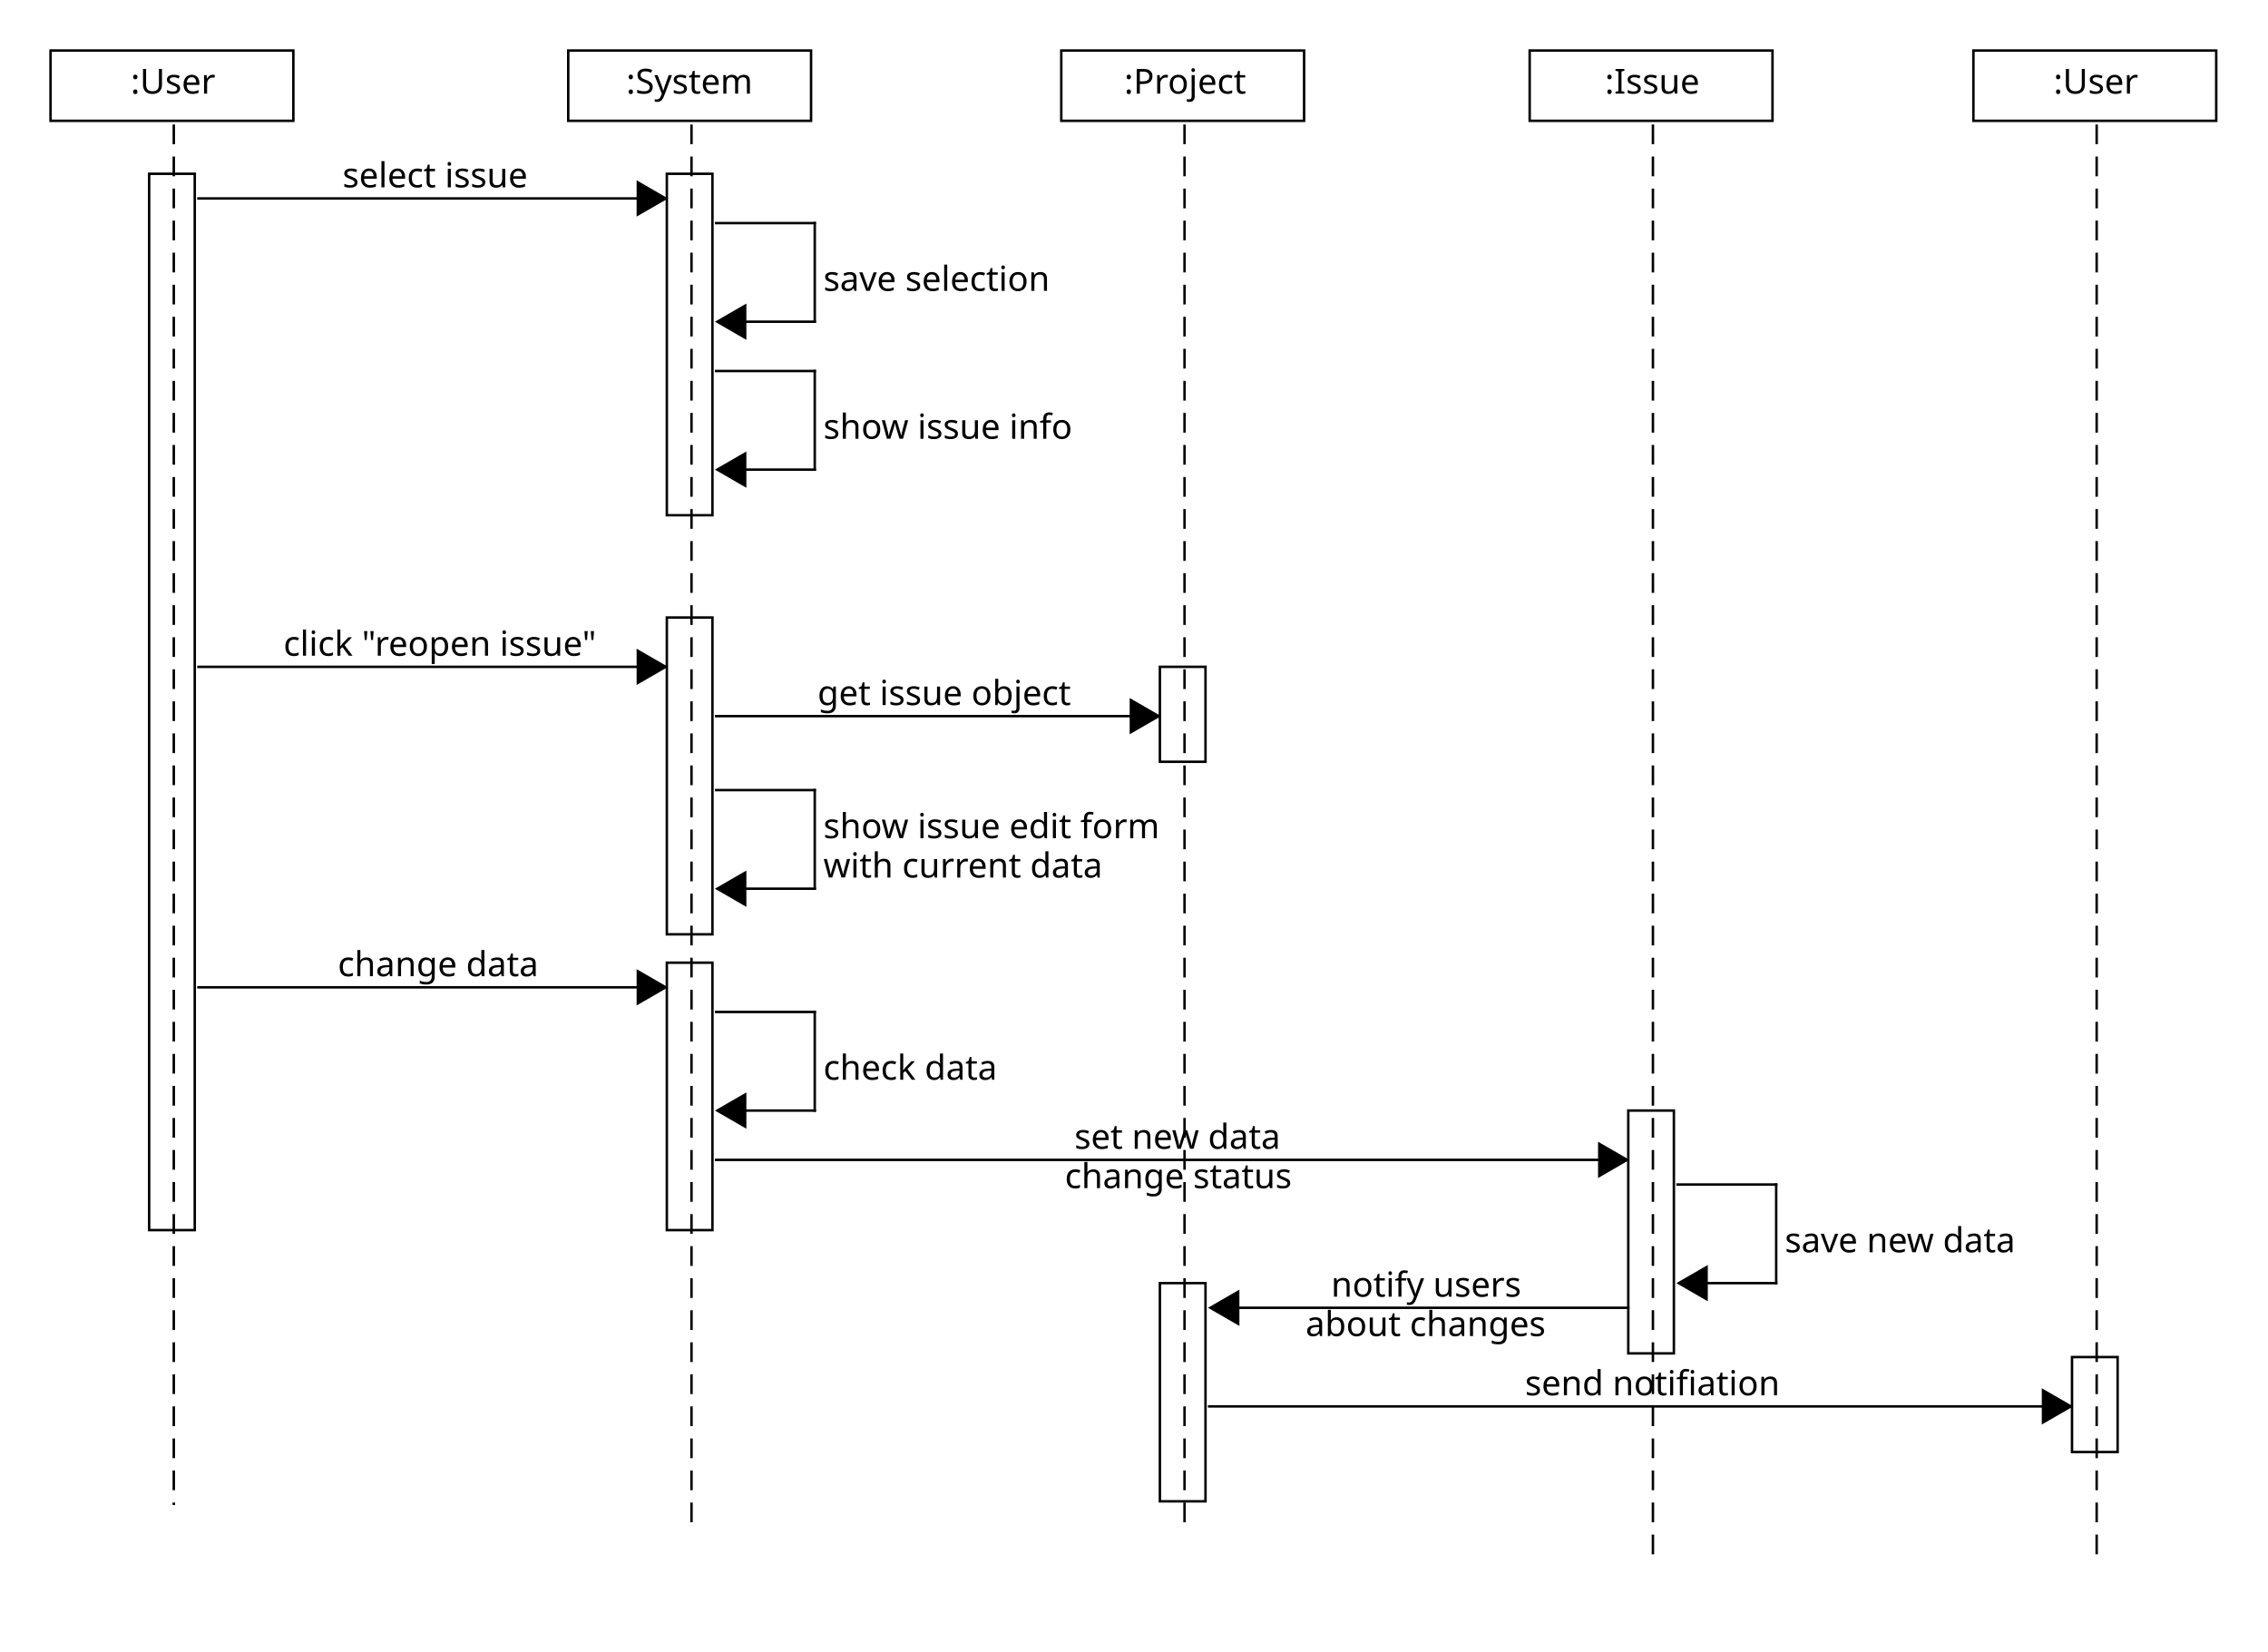
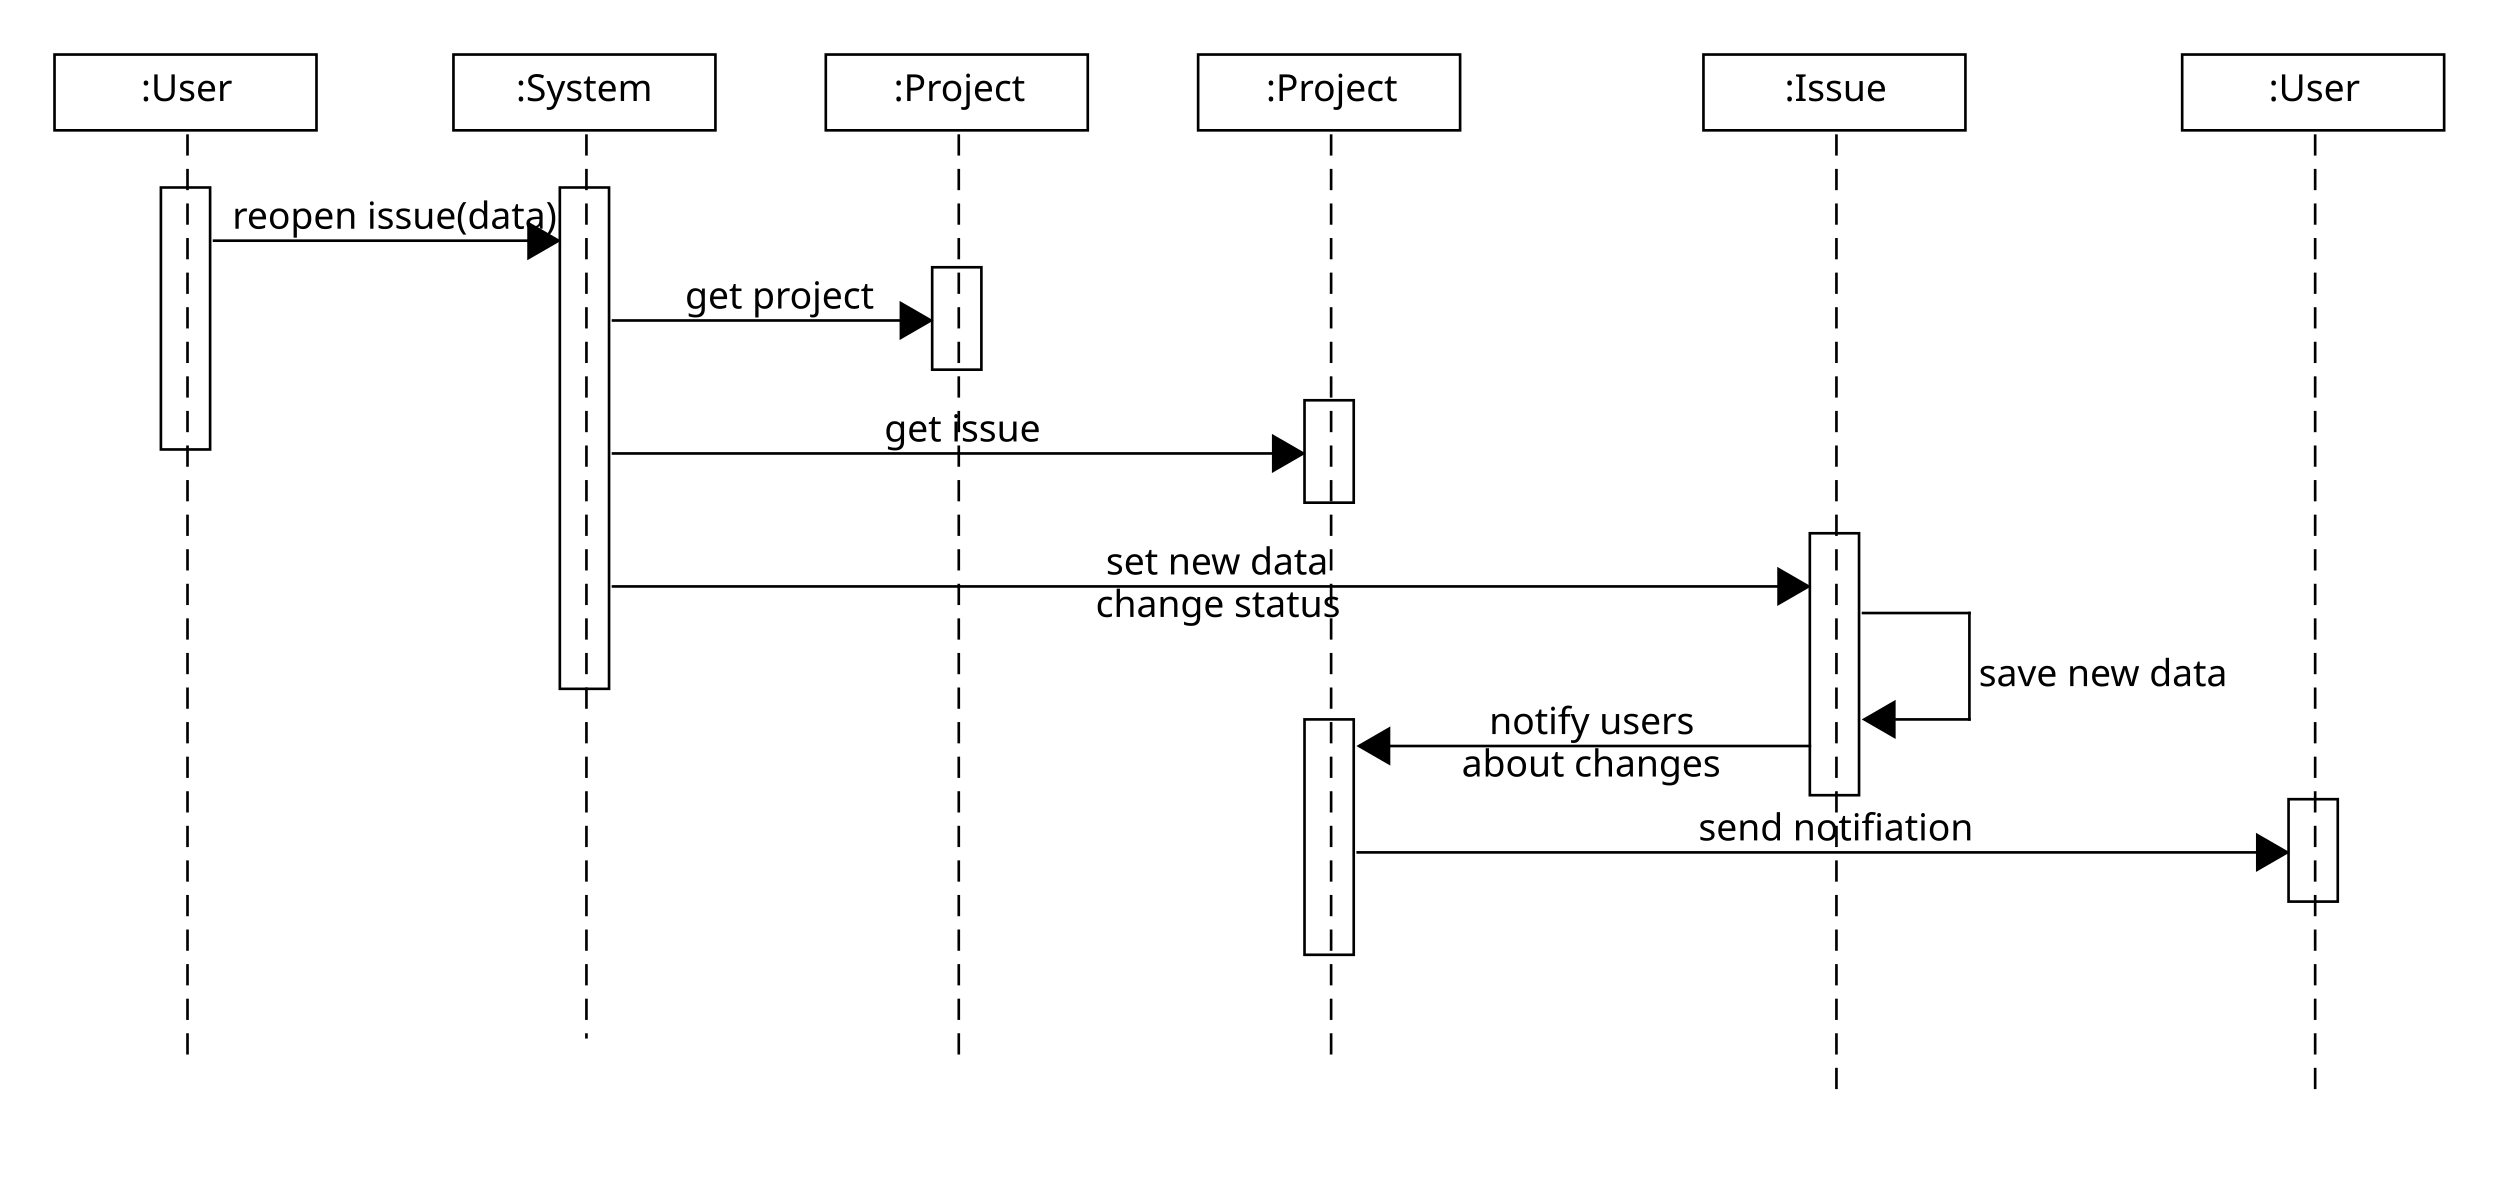
- <svg xmlns="http://www.w3.org/2000/svg" fill-opacity="1" color-rendering="auto" color-interpolation="auto" text-rendering="auto" stroke="black" stroke-linecap="square" width="920" stroke-miterlimit="10" shape-rendering="auto" stroke-opacity="1" fill="black" stroke-dasharray="none" font-weight="normal" stroke-width="1" viewBox="220 130 920 670" height="670" font-family="'Dialog'" font-style="normal" stroke-linejoin="miter" font-size="12px" stroke-dashoffset="0" image-rendering="auto">
+ <svg xmlns="http://www.w3.org/2000/svg" fill-opacity="1" color-rendering="auto" color-interpolation="auto" text-rendering="auto" stroke="black" stroke-linecap="square" width="940" stroke-miterlimit="10" shape-rendering="auto" stroke-opacity="1" fill="black" stroke-dasharray="none" font-weight="normal" stroke-width="1" viewBox="100 0 940 450" height="450" font-family="'Dialog'" font-style="normal" stroke-linejoin="miter" font-size="12px" stroke-dashoffset="0" image-rendering="auto">
  <defs id="genericDefs" />
  <g>
    <defs id="defs1">
      <clipPath clipPathUnits="userSpaceOnUse" id="clipPath1">
        <path d="M0 0 L2147483647 0 L2147483647 2147483647 L0 2147483647 L0 0 Z" />
      </clipPath>
      <clipPath clipPathUnits="userSpaceOnUse" id="clipPath2">
        <path d="M0 0 L0 30 L100 30 L100 0 Z" />
      </clipPath>
      <clipPath clipPathUnits="userSpaceOnUse" id="clipPath3">
        <path d="M0 0 L0 40 L20 40 L20 0 Z" />
      </clipPath>
      <clipPath clipPathUnits="userSpaceOnUse" id="clipPath4">
-         <path d="M0 0 L0 610 L30 610 L30 0 Z" />
+         <path d="M0 0 L0 380 L30 380 L30 0 Z" />
      </clipPath>
      <clipPath clipPathUnits="userSpaceOnUse" id="clipPath5">
-         <path d="M0 0 L0 600 L30 600 L30 0 Z" />
+         <path d="M0 0 L0 390 L30 390 L30 0 Z" />
      </clipPath>
      <clipPath clipPathUnits="userSpaceOnUse" id="clipPath6">
        <path d="M0 0 L0 90 L20 90 L20 0 Z" />
      </clipPath>
      <clipPath clipPathUnits="userSpaceOnUse" id="clipPath7">
        <path d="M0 0 L0 100 L20 100 L20 0 Z" />
      </clipPath>
      <clipPath clipPathUnits="userSpaceOnUse" id="clipPath8">
-         <path d="M0 0 L0 110 L20 110 L20 0 Z" />
+         <path d="M0 0 L0 190 L20 190 L20 0 Z" />
      </clipPath>
      <clipPath clipPathUnits="userSpaceOnUse" id="clipPath9">
-         <path d="M0 0 L0 130 L20 130 L20 0 Z" />
+         <path d="M0 0 L0 370 L30 370 L30 0 Z" />
      </clipPath>
      <clipPath clipPathUnits="userSpaceOnUse" id="clipPath10">
-         <path d="M0 0 L0 140 L20 140 L20 0 Z" />
+         <path d="M0 0 L0 40 L150 40 L150 0 Z" />
      </clipPath>
      <clipPath clipPathUnits="userSpaceOnUse" id="clipPath11">
-         <path d="M0 0 L0 430 L20 430 L20 0 Z" />
+         <path d="M0 0 L0 40 L380 40 L380 0 Z" />
      </clipPath>
      <clipPath clipPathUnits="userSpaceOnUse" id="clipPath12">
-         <path d="M0 0 L0 40 L380 40 L380 0 Z" />
+         <path d="M0 0 L0 40 L290 40 L290 0 Z" />
      </clipPath>
      <clipPath clipPathUnits="userSpaceOnUse" id="clipPath13">
-         <path d="M0 0 L0 40 L210 40 L210 0 Z" />
+         <path d="M0 0 L0 50 L200 50 L200 0 Z" />
      </clipPath>
      <clipPath clipPathUnits="userSpaceOnUse" id="clipPath14">
-         <path d="M0 0 L0 50 L200 50 L200 0 Z" />
+         <path d="M0 0 L0 70 L160 70 L160 0 Z" />
      </clipPath>
      <clipPath clipPathUnits="userSpaceOnUse" id="clipPath15">
-         <path d="M0 0 L0 70 L160 70 L160 0 Z" />
+         <path d="M0 0 L0 50 L480 50 L480 0 Z" />
      </clipPath>
      <clipPath clipPathUnits="userSpaceOnUse" id="clipPath16">
-         <path d="M0 0 L0 50 L400 50 L400 0 Z" />
-       </clipPath>
-       <clipPath clipPathUnits="userSpaceOnUse" id="clipPath17">
-         <path d="M0 0 L0 70 L140 70 L140 0 Z" />
-       </clipPath>
-       <clipPath clipPathUnits="userSpaceOnUse" id="clipPath18">
-         <path d="M0 0 L0 40 L220 40 L220 0 Z" />
-       </clipPath>
-       <clipPath clipPathUnits="userSpaceOnUse" id="clipPath19">
-         <path d="M0 0 L0 70 L190 70 L190 0 Z" />
-       </clipPath>
-       <clipPath clipPathUnits="userSpaceOnUse" id="clipPath20">
-         <path d="M0 0 L0 590 L30 590 L30 0 Z" />
+         <path d="M0 0 L0 40 L160 40 L160 0 Z" />
      </clipPath>
    </defs>
-     <g fill="rgb(255,255,255)" fill-opacity="0" transform="translate(1020,150)" stroke-opacity="0" stroke="rgb(255,255,255)">
-       <rect x="0.5" width="98.5" height="28.5" y="0.5" clip-path="url(#clipPath2)" stroke="none" />
-     </g>
-     <g transform="translate(1020,150)">
+     <g fill="rgb(255,255,255)" fill-opacity="0" transform="translate(920,20)" stroke-opacity="0" stroke="rgb(255,255,255)">
+       <rect x="0.5" width="98.5" height="28.5" y="0.5" clip-path="url(#clipPath2)" stroke="none" />
+     </g>
+     <g transform="translate(920,20)">
      <rect fill="none" x="0.5" width="98.5" height="28.5" y="0.5" clip-path="url(#clipPath2)" />
      <text x="33" font-size="14px" y="17.969" clip-path="url(#clipPath2)" font-family="sans-serif" stroke="none" xml:space="preserve">:User</text>
    </g>
-     <g fill="rgb(255,255,255)" fill-opacity="0" transform="translate(840,150)" stroke-opacity="0" stroke="rgb(255,255,255)">
-       <rect x="0.5" width="98.5" height="28.5" y="0.5" clip-path="url(#clipPath2)" stroke="none" />
-     </g>
-     <g transform="translate(840,150)">
+     <g fill="rgb(255,255,255)" fill-opacity="0" transform="translate(740,20)" stroke-opacity="0" stroke="rgb(255,255,255)">
+       <rect x="0.5" width="98.5" height="28.5" y="0.5" clip-path="url(#clipPath2)" stroke="none" />
+     </g>
+     <g transform="translate(740,20)">
      <rect fill="none" x="0.5" width="98.5" height="28.5" y="0.5" clip-path="url(#clipPath2)" />
      <text x="31" font-size="14px" y="17.969" clip-path="url(#clipPath2)" font-family="sans-serif" stroke="none" xml:space="preserve">:Issue</text>
    </g>
-     <g fill="rgb(255,255,255)" fill-opacity="0" transform="translate(1060,680)" stroke-opacity="0" stroke="rgb(255,255,255)">
+     <g fill="rgb(255,255,255)" fill-opacity="0" transform="translate(450,100)" stroke-opacity="0" stroke="rgb(255,255,255)">
      <rect x="0.5" width="18.5" height="38.5" y="0.5" clip-path="url(#clipPath3)" stroke="none" />
    </g>
-     <g transform="translate(1060,680)">
+     <g transform="translate(450,100)">
      <rect fill="none" x="0.5" width="18.5" height="38.5" y="0.5" clip-path="url(#clipPath3)" />
    </g>
-     <g stroke-dasharray="8,5" stroke-miterlimit="5" transform="translate(1060,170)" stroke-linecap="butt">
-       <path fill="none" d="M10.5 10.5 L10.5 590.5" clip-path="url(#clipPath4)" />
-     </g>
-     <g fill="rgb(255,255,255)" fill-opacity="0" transform="translate(690,400)" stroke-opacity="0" stroke="rgb(255,255,255)">
+     <g stroke-dasharray="8,5" stroke-miterlimit="5" transform="translate(450,40)" stroke-linecap="butt">
+       <path fill="none" d="M10.5 10.5 L10.5 360.5" clip-path="url(#clipPath4)" />
+     </g>
+     <g fill="rgb(255,255,255)" fill-opacity="0" transform="translate(410,20)" stroke-opacity="0" stroke="rgb(255,255,255)">
+       <rect x="0.5" width="98.5" height="28.5" y="0.5" clip-path="url(#clipPath2)" stroke="none" />
+     </g>
+     <g transform="translate(410,20)">
+       <rect fill="none" x="0.5" width="98.5" height="28.5" y="0.5" clip-path="url(#clipPath2)" />
+       <text x="26" font-size="14px" y="17.969" clip-path="url(#clipPath2)" font-family="sans-serif" stroke="none" xml:space="preserve">:Project</text>
+     </g>
+     <g fill="rgb(255,255,255)" fill-opacity="0" transform="translate(960,300)" stroke-opacity="0" stroke="rgb(255,255,255)">
      <rect x="0.5" width="18.5" height="38.5" y="0.5" clip-path="url(#clipPath3)" stroke="none" />
    </g>
-     <g transform="translate(690,400)">
+     <g transform="translate(960,300)">
      <rect fill="none" x="0.5" width="18.5" height="38.5" y="0.5" clip-path="url(#clipPath3)" />
    </g>
-     <g stroke-dasharray="8,5" stroke-miterlimit="5" transform="translate(690,170)" stroke-linecap="butt">
-       <path fill="none" d="M10.5 10.5 L10.5 580.5" clip-path="url(#clipPath5)" />
-     </g>
-     <g fill="rgb(255,255,255)" fill-opacity="0" transform="translate(650,150)" stroke-opacity="0" stroke="rgb(255,255,255)">
-       <rect x="0.5" width="98.5" height="28.5" y="0.5" clip-path="url(#clipPath2)" stroke="none" />
-     </g>
-     <g transform="translate(650,150)">
+     <g stroke-dasharray="8,5" stroke-miterlimit="5" transform="translate(960,40)" stroke-linecap="butt">
+       <path fill="none" d="M10.5 10.5 L10.5 370.5" clip-path="url(#clipPath5)" />
+     </g>
+     <g fill="rgb(255,255,255)" fill-opacity="0" transform="translate(590,150)" stroke-opacity="0" stroke="rgb(255,255,255)">
+       <rect x="0.5" width="18.5" height="38.5" y="0.5" clip-path="url(#clipPath3)" stroke="none" />
+     </g>
+     <g transform="translate(590,150)">
+       <rect fill="none" x="0.5" width="18.5" height="38.5" y="0.5" clip-path="url(#clipPath3)" />
+     </g>
+     <g stroke-dasharray="8,5" stroke-miterlimit="5" transform="translate(590,40)" stroke-linecap="butt">
+       <path fill="none" d="M10.5 10.5 L10.5 360.5" clip-path="url(#clipPath4)" />
+     </g>
+     <g fill="rgb(255,255,255)" fill-opacity="0" transform="translate(550,20)" stroke-opacity="0" stroke="rgb(255,255,255)">
+       <rect x="0.5" width="98.5" height="28.5" y="0.5" clip-path="url(#clipPath2)" stroke="none" />
+     </g>
+     <g transform="translate(550,20)">
      <rect fill="none" x="0.5" width="98.5" height="28.5" y="0.5" clip-path="url(#clipPath2)" />
      <text x="26" font-size="14px" y="17.969" clip-path="url(#clipPath2)" font-family="sans-serif" stroke="none" xml:space="preserve">:Project</text>
    </g>
-     <g fill="rgb(255,255,255)" fill-opacity="0" transform="translate(690,650)" stroke-opacity="0" stroke="rgb(255,255,255)">
+     <g fill="rgb(255,255,255)" fill-opacity="0" transform="translate(590,270)" stroke-opacity="0" stroke="rgb(255,255,255)">
      <rect x="0.5" width="18.5" height="88.5" y="0.5" clip-path="url(#clipPath6)" stroke="none" />
    </g>
-     <g transform="translate(690,650)">
+     <g transform="translate(590,270)">
      <rect fill="none" x="0.5" width="18.5" height="88.5" y="0.5" clip-path="url(#clipPath6)" />
    </g>
-     <g fill="rgb(255,255,255)" fill-opacity="0" transform="translate(880,580)" stroke-opacity="0" stroke="rgb(255,255,255)">
+     <g fill="rgb(255,255,255)" fill-opacity="0" transform="translate(780,200)" stroke-opacity="0" stroke="rgb(255,255,255)">
      <rect x="0.5" width="18.5" height="98.5" y="0.5" clip-path="url(#clipPath7)" stroke="none" />
    </g>
-     <g transform="translate(880,580)">
+     <g transform="translate(780,200)">
      <rect fill="none" x="0.5" width="18.5" height="98.5" y="0.5" clip-path="url(#clipPath7)" />
    </g>
-     <g fill="rgb(255,255,255)" fill-opacity="0" transform="translate(490,520)" stroke-opacity="0" stroke="rgb(255,255,255)">
-       <rect x="0.5" width="18.5" height="108.5" y="0.5" clip-path="url(#clipPath8)" stroke="none" />
-     </g>
-     <g transform="translate(490,520)">
-       <rect fill="none" x="0.5" width="18.5" height="108.5" y="0.5" clip-path="url(#clipPath8)" />
-     </g>
-     <g fill="rgb(255,255,255)" fill-opacity="0" transform="translate(490,380)" stroke-opacity="0" stroke="rgb(255,255,255)">
-       <rect x="0.5" width="18.5" height="128.5" y="0.5" clip-path="url(#clipPath9)" stroke="none" />
-     </g>
-     <g transform="translate(490,380)">
-       <rect fill="none" x="0.5" width="18.5" height="128.5" y="0.5" clip-path="url(#clipPath9)" />
-     </g>
-     <g fill="rgb(255,255,255)" fill-opacity="0" transform="translate(490,200)" stroke-opacity="0" stroke="rgb(255,255,255)">
-       <rect x="0.5" width="18.5" height="138.5" y="0.5" clip-path="url(#clipPath10)" stroke="none" />
-     </g>
-     <g transform="translate(490,200)">
-       <rect fill="none" x="0.5" width="18.5" height="138.5" y="0.5" clip-path="url(#clipPath10)" />
-     </g>
-     <g fill="rgb(255,255,255)" fill-opacity="0" transform="translate(240,150)" stroke-opacity="0" stroke="rgb(255,255,255)">
-       <rect x="0.5" width="98.5" height="28.5" y="0.5" clip-path="url(#clipPath2)" stroke="none" />
-     </g>
-     <g transform="translate(240,150)">
+     <g fill="rgb(255,255,255)" fill-opacity="0" transform="translate(310,70)" stroke-opacity="0" stroke="rgb(255,255,255)">
+       <rect x="0.5" width="18.5" height="188.5" y="0.5" clip-path="url(#clipPath8)" stroke="none" />
+     </g>
+     <g transform="translate(310,70)">
+       <rect fill="none" x="0.5" width="18.5" height="188.5" y="0.5" clip-path="url(#clipPath8)" />
+     </g>
+     <g fill="rgb(255,255,255)" fill-opacity="0" transform="translate(120,20)" stroke-opacity="0" stroke="rgb(255,255,255)">
+       <rect x="0.5" width="98.5" height="28.5" y="0.5" clip-path="url(#clipPath2)" stroke="none" />
+     </g>
+     <g transform="translate(120,20)">
      <rect fill="none" x="0.5" width="98.5" height="28.5" y="0.5" clip-path="url(#clipPath2)" />
      <text x="33" font-size="14px" y="17.969" clip-path="url(#clipPath2)" font-family="sans-serif" stroke="none" xml:space="preserve">:User</text>
    </g>
-     <g fill="rgb(255,255,255)" fill-opacity="0" transform="translate(280,200)" stroke-opacity="0" stroke="rgb(255,255,255)">
-       <rect x="0.5" width="18.5" height="428.5" y="0.5" clip-path="url(#clipPath11)" stroke="none" />
-     </g>
-     <g transform="translate(280,200)">
-       <rect fill="none" x="0.5" width="18.5" height="428.5" y="0.5" clip-path="url(#clipPath11)" />
-     </g>
-     <g stroke-dasharray="8,5" stroke-miterlimit="5" transform="translate(880,170)" stroke-linecap="butt">
-       <path fill="none" d="M10.5 10.5 L10.5 590.5" clip-path="url(#clipPath4)" />
-     </g>
-     <g stroke-dasharray="8,5" stroke-miterlimit="5" transform="translate(490,170)" stroke-linecap="butt">
-       <path fill="none" d="M10.5 10.5 L10.5 580.5" clip-path="url(#clipPath5)" />
-     </g>
-     <g fill="rgb(255,255,255)" fill-opacity="0" transform="translate(450,150)" stroke-opacity="0" stroke="rgb(255,255,255)">
-       <rect x="0.5" width="98.5" height="28.5" y="0.5" clip-path="url(#clipPath2)" stroke="none" />
-     </g>
-     <g transform="translate(450,150)">
+     <g fill="rgb(255,255,255)" fill-opacity="0" transform="translate(160,70)" stroke-opacity="0" stroke="rgb(255,255,255)">
+       <rect x="0.5" width="18.5" height="98.5" y="0.5" clip-path="url(#clipPath7)" stroke="none" />
+     </g>
+     <g transform="translate(160,70)">
+       <rect fill="none" x="0.5" width="18.5" height="98.5" y="0.5" clip-path="url(#clipPath7)" />
+     </g>
+     <g stroke-dasharray="8,5" stroke-miterlimit="5" transform="translate(780,40)" stroke-linecap="butt">
+       <path fill="none" d="M10.5 10.5 L10.5 370.5" clip-path="url(#clipPath5)" />
+     </g>
+     <g stroke-dasharray="8,5" stroke-miterlimit="5" transform="translate(310,40)" stroke-linecap="butt">
+       <path fill="none" d="M10.5 10.5 L10.5 350.5" clip-path="url(#clipPath9)" />
+     </g>
+     <g fill="rgb(255,255,255)" fill-opacity="0" transform="translate(270,20)" stroke-opacity="0" stroke="rgb(255,255,255)">
+       <rect x="0.5" width="98.5" height="28.5" y="0.5" clip-path="url(#clipPath2)" stroke="none" />
+     </g>
+     <g transform="translate(270,20)">
      <rect fill="none" x="0.5" width="98.5" height="28.5" y="0.5" clip-path="url(#clipPath2)" />
      <text x="24" font-size="14px" y="17.969" clip-path="url(#clipPath2)" font-family="sans-serif" stroke="none" xml:space="preserve">:System</text>
    </g>
-     <g transform="translate(700,680)">
-       <path fill="none" d="M359.5 20.5 L10.5 20.5" clip-path="url(#clipPath12)" />
-       <path d="M348.742 14 L360 20.5 L348.742 27 Z" clip-path="url(#clipPath12)" stroke="none" />
-       <path fill="none" d="M348.742 14 L360 20.5 L348.742 27 Z" clip-path="url(#clipPath12)" />
-       <text x="138.608" font-size="14px" y="16" clip-path="url(#clipPath12)" font-family="sans-serif" stroke="none" xml:space="preserve">send notifiation</text>
-     </g>
-     <g transform="translate(500,400)">
-       <path fill="none" d="M189.5 20.5 L10.5 20.5" clip-path="url(#clipPath13)" />
-       <path d="M178.742 14 L190 20.5 L178.742 27 Z" clip-path="url(#clipPath13)" stroke="none" />
-       <path fill="none" d="M178.742 14 L190 20.5 L178.742 27 Z" clip-path="url(#clipPath13)" />
-       <text x="51.64" font-size="14px" y="16" clip-path="url(#clipPath13)" font-family="sans-serif" stroke="none" xml:space="preserve">get issue object</text>
-     </g>
-     <g transform="translate(700,640)">
-       <path fill="none" d="M11.5 20.5 L180.5 20.5" clip-path="url(#clipPath14)" />
-       <path d="M22.258 27 L11 20.5 L22.258 14 Z" clip-path="url(#clipPath14)" stroke="none" />
-       <path fill="none" d="M22.258 27 L11 20.5 L22.258 14 Z" clip-path="url(#clipPath14)" />
-       <text x="59.941" font-size="14px" y="16" clip-path="url(#clipPath14)" font-family="sans-serif" stroke="none" xml:space="preserve">notify users </text>
-       <text x="49.596" font-size="14px" y="31.969" clip-path="url(#clipPath14)" font-family="sans-serif" stroke="none" xml:space="preserve">about changes</text>
-     </g>
-     <g transform="translate(890,600)">
-       <path fill="none" d="M11.5 50.5 L50.5 50.5" clip-path="url(#clipPath15)" />
-       <path fill="none" d="M50.5 50.5 L50.5 10.5" clip-path="url(#clipPath15)" />
-       <path fill="none" d="M50.5 10.5 L10.5 10.5" clip-path="url(#clipPath15)" />
-       <path d="M22.258 57 L11 50.5 L22.258 44 Z" clip-path="url(#clipPath15)" stroke="none" />
-       <path fill="none" d="M22.258 57 L11 50.5 L22.258 44 Z" clip-path="url(#clipPath15)" />
-       <text x="54" font-size="14px" y="37.984" clip-path="url(#clipPath15)" font-family="sans-serif" stroke="none" xml:space="preserve">save new data</text>
-     </g>
-     <g transform="translate(500,580)">
-       <path fill="none" d="M379.5 20.5 L10.5 20.5" clip-path="url(#clipPath16)" />
-       <path d="M368.742 14 L380 20.5 L368.742 27 Z" clip-path="url(#clipPath16)" stroke="none" />
-       <path fill="none" d="M368.742 14 L380 20.5 L368.742 27 Z" clip-path="url(#clipPath16)" />
-       <text x="155.825" font-size="14px" y="16" clip-path="url(#clipPath16)" font-family="sans-serif" stroke="none" xml:space="preserve">set new data</text>
-       <text x="151.961" font-size="14px" y="31.969" clip-path="url(#clipPath16)" font-family="sans-serif" stroke="none" xml:space="preserve">change status</text>
-     </g>
-     <g transform="translate(500,530)">
-       <path fill="none" d="M11.5 50.5 L50.5 50.5" clip-path="url(#clipPath17)" />
-       <path fill="none" d="M50.5 50.5 L50.5 10.5" clip-path="url(#clipPath17)" />
-       <path fill="none" d="M50.5 10.5 L10.5 10.5" clip-path="url(#clipPath17)" />
-       <path d="M22.258 57 L11 50.5 L22.258 44 Z" clip-path="url(#clipPath17)" stroke="none" />
-       <path fill="none" d="M22.258 57 L11 50.5 L22.258 44 Z" clip-path="url(#clipPath17)" />
-       <text x="54" font-size="14px" y="37.984" clip-path="url(#clipPath17)" font-family="sans-serif" stroke="none" xml:space="preserve">check data</text>
-     </g>
-     <g transform="translate(290,510)">
-       <path fill="none" d="M199.5 20.5 L10.5 20.5" clip-path="url(#clipPath18)" />
-       <path d="M188.742 14 L200 20.5 L188.742 27 Z" clip-path="url(#clipPath18)" stroke="none" />
-       <path fill="none" d="M188.742 14 L200 20.5 L188.742 27 Z" clip-path="url(#clipPath18)" />
-       <text x="67.039" font-size="14px" y="16" clip-path="url(#clipPath18)" font-family="sans-serif" stroke="none" xml:space="preserve">change data</text>
-     </g>
-     <g transform="translate(500,440)">
-       <path fill="none" d="M11.5 50.5 L50.5 50.5" clip-path="url(#clipPath19)" />
-       <path fill="none" d="M50.5 50.5 L50.5 10.5" clip-path="url(#clipPath19)" />
-       <path fill="none" d="M50.5 10.5 L10.5 10.5" clip-path="url(#clipPath19)" />
-       <path d="M22.258 57 L11 50.5 L22.258 44 Z" clip-path="url(#clipPath19)" stroke="none" />
-       <path fill="none" d="M22.258 57 L11 50.5 L22.258 44 Z" clip-path="url(#clipPath19)" />
-       <text x="54" font-size="14px" y="30" clip-path="url(#clipPath19)" font-family="sans-serif" stroke="none" xml:space="preserve">show issue edit form </text>
-       <text x="54" font-size="14px" y="45.969" clip-path="url(#clipPath19)" font-family="sans-serif" stroke="none" xml:space="preserve">with current data</text>
-     </g>
-     <g transform="translate(290,380)">
-       <path fill="none" d="M199.5 20.5 L10.5 20.5" clip-path="url(#clipPath18)" />
-       <path d="M188.742 14 L200 20.5 L188.742 27 Z" clip-path="url(#clipPath18)" stroke="none" />
-       <path fill="none" d="M188.742 14 L200 20.5 L188.742 27 Z" clip-path="url(#clipPath18)" />
-       <text x="44.995" font-size="14px" y="16" clip-path="url(#clipPath18)" font-family="sans-serif" stroke="none" xml:space="preserve">click "reopen issue"</text>
-     </g>
-     <g transform="translate(500,270)">
-       <path fill="none" d="M11.5 50.5 L50.5 50.5" clip-path="url(#clipPath15)" />
-       <path fill="none" d="M50.5 50.5 L50.5 10.5" clip-path="url(#clipPath15)" />
-       <path fill="none" d="M50.5 10.5 L10.5 10.5" clip-path="url(#clipPath15)" />
-       <path d="M22.258 57 L11 50.5 L22.258 44 Z" clip-path="url(#clipPath15)" stroke="none" />
-       <path fill="none" d="M22.258 57 L11 50.5 L22.258 44 Z" clip-path="url(#clipPath15)" />
-       <text x="54" font-size="14px" y="37.984" clip-path="url(#clipPath15)" font-family="sans-serif" stroke="none" xml:space="preserve">show issue info</text>
-     </g>
-     <g transform="translate(500,210)">
-       <path fill="none" d="M11.5 50.5 L50.5 50.5" clip-path="url(#clipPath15)" />
-       <path fill="none" d="M50.5 50.5 L50.5 10.5" clip-path="url(#clipPath15)" />
-       <path fill="none" d="M50.5 10.5 L10.5 10.5" clip-path="url(#clipPath15)" />
-       <path d="M22.258 57 L11 50.5 L22.258 44 Z" clip-path="url(#clipPath15)" stroke="none" />
-       <path fill="none" d="M22.258 57 L11 50.5 L22.258 44 Z" clip-path="url(#clipPath15)" />
-       <text x="54" font-size="14px" y="37.984" clip-path="url(#clipPath15)" font-family="sans-serif" stroke="none" xml:space="preserve">save selection</text>
-     </g>
-     <g transform="translate(290,190)">
-       <path fill="none" d="M199.5 20.5 L10.5 20.5" clip-path="url(#clipPath18)" />
-       <path d="M188.742 14 L200 20.5 L188.742 27 Z" clip-path="url(#clipPath18)" stroke="none" />
-       <path fill="none" d="M188.742 14 L200 20.5 L188.742 27 Z" clip-path="url(#clipPath18)" />
-       <text x="68.938" font-size="14px" y="16" clip-path="url(#clipPath18)" font-family="sans-serif" stroke="none" xml:space="preserve">select issue</text>
-     </g>
-     <g stroke-dasharray="8,5" stroke-miterlimit="5" transform="translate(280,170)" stroke-linecap="butt">
-       <path fill="none" d="M10.5 10.5 L10.5 570.5" clip-path="url(#clipPath20)" />
+     <g transform="translate(320,100)">
+       <path fill="none" d="M129.5 20.5 L10.5 20.5" clip-path="url(#clipPath10)" />
+       <path d="M118.742 14 L130 20.5 L118.742 27 Z" clip-path="url(#clipPath10)" stroke="none" />
+       <path fill="none" d="M118.742 14 L130 20.5 L118.742 27 Z" clip-path="url(#clipPath10)" />
+       <text x="37.595" font-size="14px" y="16" clip-path="url(#clipPath10)" font-family="sans-serif" stroke="none" xml:space="preserve">get project</text>
+     </g>
+     <g transform="translate(600,300)">
+       <path fill="none" d="M359.5 20.5 L10.5 20.5" clip-path="url(#clipPath11)" />
+       <path d="M348.742 14 L360 20.5 L348.742 27 Z" clip-path="url(#clipPath11)" stroke="none" />
+       <path fill="none" d="M348.742 14 L360 20.5 L348.742 27 Z" clip-path="url(#clipPath11)" />
+       <text x="138.608" font-size="14px" y="16" clip-path="url(#clipPath11)" font-family="sans-serif" stroke="none" xml:space="preserve">send notifiation</text>
+     </g>
+     <g transform="translate(320,150)">
+       <path fill="none" d="M269.5 20.5 L10.5 20.5" clip-path="url(#clipPath12)" />
+       <path d="M258.742 14 L270 20.5 L258.742 27 Z" clip-path="url(#clipPath12)" stroke="none" />
+       <path fill="none" d="M258.742 14 L270 20.5 L258.742 27 Z" clip-path="url(#clipPath12)" />
+       <text x="112.501" font-size="14px" y="16" clip-path="url(#clipPath12)" font-family="sans-serif" stroke="none" xml:space="preserve">get issue</text>
+     </g>
+     <g transform="translate(600,260)">
+       <path fill="none" d="M11.5 20.5 L180.5 20.5" clip-path="url(#clipPath13)" />
+       <path d="M22.258 27 L11 20.5 L22.258 14 Z" clip-path="url(#clipPath13)" stroke="none" />
+       <path fill="none" d="M22.258 27 L11 20.5 L22.258 14 Z" clip-path="url(#clipPath13)" />
+       <text x="59.941" font-size="14px" y="16" clip-path="url(#clipPath13)" font-family="sans-serif" stroke="none" xml:space="preserve">notify users </text>
+       <text x="49.596" font-size="14px" y="31.969" clip-path="url(#clipPath13)" font-family="sans-serif" stroke="none" xml:space="preserve">about changes</text>
+     </g>
+     <g transform="translate(790,220)">
+       <path fill="none" d="M11.5 50.5 L50.5 50.5" clip-path="url(#clipPath14)" />
+       <path fill="none" d="M50.5 50.5 L50.5 10.5" clip-path="url(#clipPath14)" />
+       <path fill="none" d="M50.5 10.5 L10.5 10.5" clip-path="url(#clipPath14)" />
+       <path d="M22.258 57 L11 50.5 L22.258 44 Z" clip-path="url(#clipPath14)" stroke="none" />
+       <path fill="none" d="M22.258 57 L11 50.5 L22.258 44 Z" clip-path="url(#clipPath14)" />
+       <text x="54" font-size="14px" y="37.984" clip-path="url(#clipPath14)" font-family="sans-serif" stroke="none" xml:space="preserve">save new data</text>
+     </g>
+     <g transform="translate(320,200)">
+       <path fill="none" d="M459.5 20.5 L10.5 20.5" clip-path="url(#clipPath15)" />
+       <path d="M448.742 14 L460 20.5 L448.742 27 Z" clip-path="url(#clipPath15)" stroke="none" />
+       <path fill="none" d="M448.742 14 L460 20.5 L448.742 27 Z" clip-path="url(#clipPath15)" />
+       <text x="195.825" font-size="14px" y="16" clip-path="url(#clipPath15)" font-family="sans-serif" stroke="none" xml:space="preserve">set new data</text>
+       <text x="191.961" font-size="14px" y="31.969" clip-path="url(#clipPath15)" font-family="sans-serif" stroke="none" xml:space="preserve">change status</text>
+     </g>
+     <g transform="translate(170,70)">
+       <path fill="none" d="M139.5 20.5 L10.5 20.5" clip-path="url(#clipPath16)" />
+       <path d="M128.742 14 L140 20.5 L128.742 27 Z" clip-path="url(#clipPath16)" stroke="none" />
+       <path fill="none" d="M128.742 14 L140 20.5 L128.742 27 Z" clip-path="url(#clipPath16)" />
+       <text x="17.337" font-size="14px" y="16" clip-path="url(#clipPath16)" font-family="sans-serif" stroke="none" xml:space="preserve">reopen issue(data)</text>
+     </g>
+     <g stroke-dasharray="8,5" stroke-miterlimit="5" transform="translate(160,40)" stroke-linecap="butt">
+       <path fill="none" d="M10.5 10.5 L10.5 360.5" clip-path="url(#clipPath4)" />
    </g>
  </g>
</svg>
